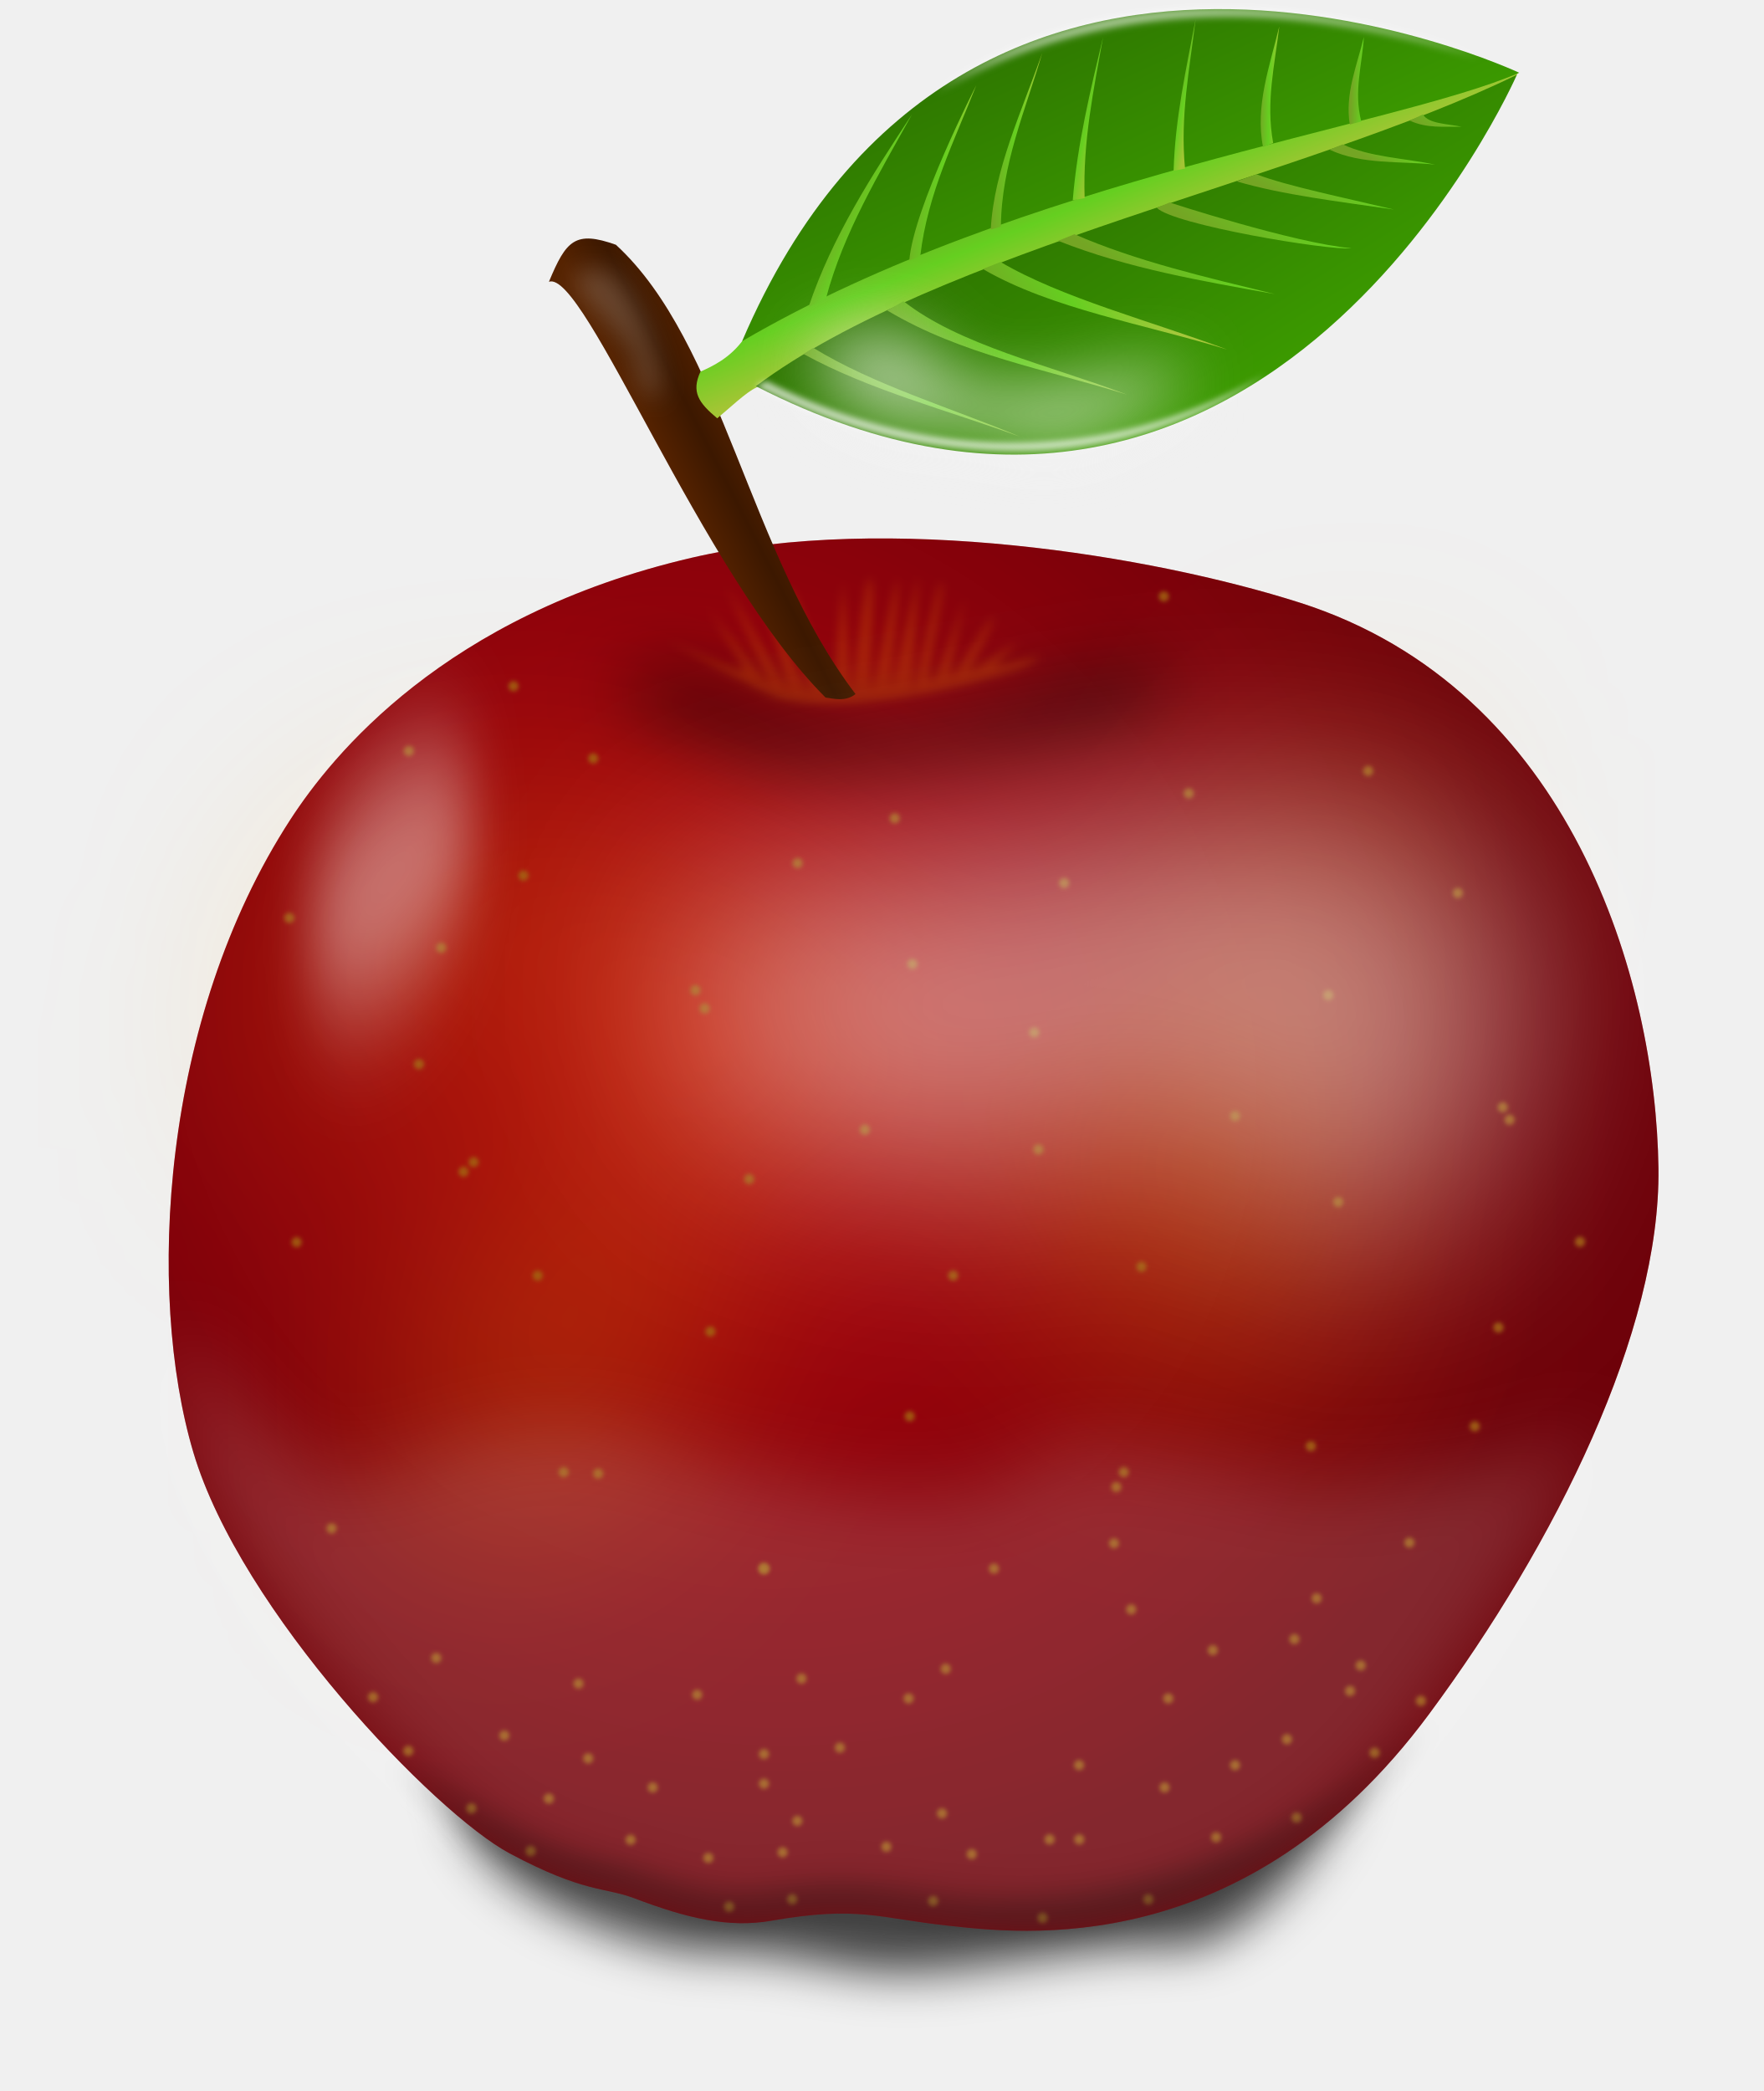
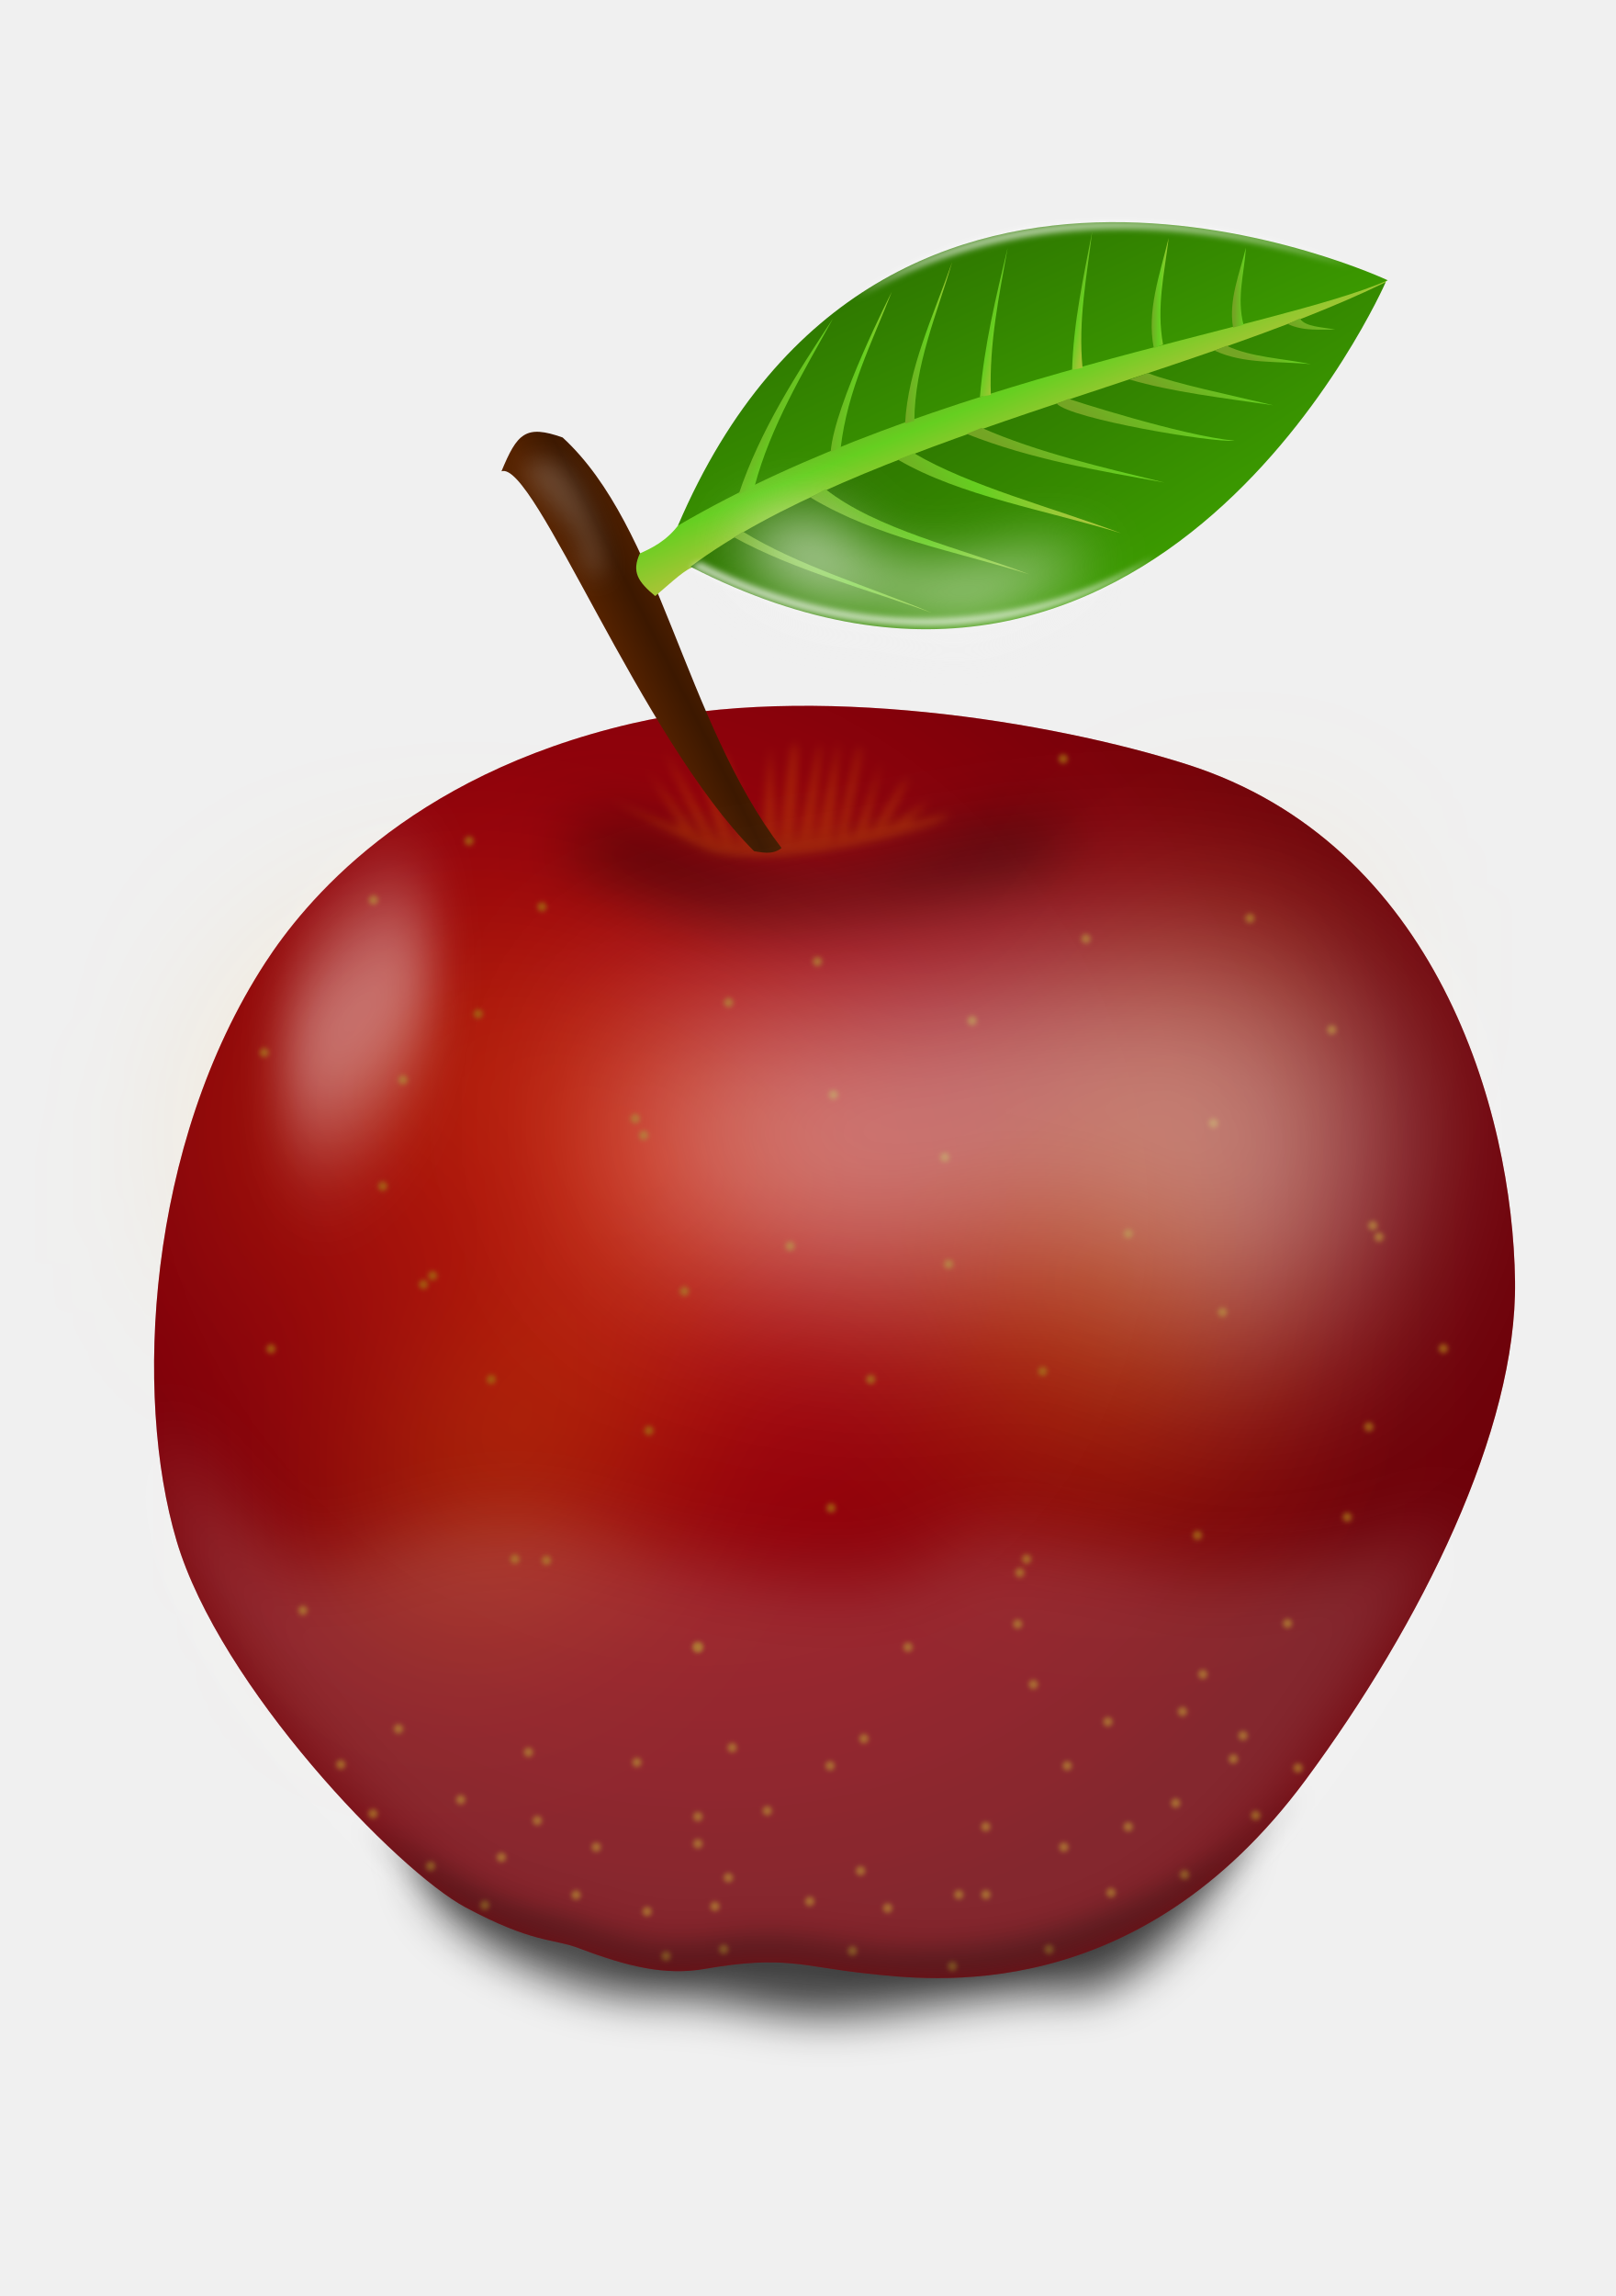
- <svg xmlns="http://www.w3.org/2000/svg" xmlns:xlink="http://www.w3.org/1999/xlink" id="svg2" viewBox="0 0 250.242 296.698" version="1.1" width="66.21mm" height="78.501mm">
+ <svg xmlns="http://www.w3.org/2000/svg" xmlns:xlink="http://www.w3.org/1999/xlink" id="svg2" viewBox="0 0 88 125" version="1.1" width="88mm" height="125mm">
  <defs id="defs4">
    <linearGradient id="linearGradient4214">
      <stop id="stop4216" stop-color="#3c9c00" offset="0" />
      <stop id="stop4218" stop-color="#2d7400" offset="1" />
    </linearGradient>
    <linearGradient id="linearGradient4200">
      <stop id="stop4202" stop-color="#74a524" offset="0" />
      <stop id="stop4208" stop-color="#65cf20" offset=".5" />
      <stop id="stop4204" stop-color="#a3c534" offset="1" />
    </linearGradient>
    <radialGradient id="radialGradient3796" gradientUnits="userSpaceOnUse" cy="668.09" cx="563.37" gradientTransform="matrix(0.7955,0.90526,-0.81378,0.71511,233.4,-92.459)" r="105.7">
      <stop id="stop3792" stop-opacity="0" offset="0" />
      <stop id="stop3794" stop-opacity=".387" offset="1" />
    </radialGradient>
    <filter id="filter3834" width="1.065" y="-0.159" x="-0.032" height="1.318" color-interpolation-filters="sRGB">
      <feGaussianBlur id="feGaussianBlur3836" stdDeviation="1.943" />
    </filter>
    <filter id="filter3856" width="1.578" y="-0.556" x="-0.289" height="2.113" color-interpolation-filters="sRGB">
      <feGaussianBlur id="feGaussianBlur3858" stdDeviation="14.168" />
    </filter>
    <filter id="filter3866" width="1.323" y="-0.889" x="-0.161" height="2.779" color-interpolation-filters="sRGB">
      <feGaussianBlur id="feGaussianBlur3868" stdDeviation="5.209" />
    </filter>
    <filter id="filter3918" width="1.523" y="-0.358" x="-0.262" height="1.716" color-interpolation-filters="sRGB">
      <feGaussianBlur id="feGaussianBlur3920" stdDeviation="17.091" />
    </filter>
-     <filter id="filter3956" color-interpolation-filters="sRGB">
+     <filter id="filter3956" color-interpolation-filters="sRGB" x="-0.029" y="-0.086" width="1.059" height="1.172">
      <feGaussianBlur id="feGaussianBlur3958" stdDeviation="0.648" />
    </filter>
    <filter id="filter3974" width="2.132" y="-0.566" x="-0.566" height="2.132" color-interpolation-filters="sRGB">
      <feGaussianBlur id="feGaussianBlur3976" stdDeviation="1.415" />
    </filter>
    <linearGradient id="linearGradient4194" x1="558.5" gradientUnits="userSpaceOnUse" y1="570.61" gradientTransform="translate(-418.61,231.93)" x2="547.25" y2="576.36">
      <stop id="stop4188" stop-color="#520" offset="0" />
      <stop id="stop4196" stop-color="#3c1800" offset=".5" />
      <stop id="stop4190" stop-color="#520" offset="1" />
    </linearGradient>
    <linearGradient id="linearGradient4206" x1="590.75" xlink:href="#linearGradient4200" gradientUnits="userSpaceOnUse" y1="544.61" gradientTransform="translate(-418.61,231.93)" x2="596.5" y2="558.61" />
    <linearGradient id="linearGradient4220" x1="649" xlink:href="#linearGradient4214" gradientUnits="userSpaceOnUse" y1="564.11" gradientTransform="translate(-418.61,231.93)" x2="625.25" y2="526.61" />
    <linearGradient id="linearGradient4222" x1="630.91" xlink:href="#linearGradient4214" gradientUnits="userSpaceOnUse" y1="548.97" gradientTransform="translate(-418.61,231.93)" x2="613.66" y2="511.72" />
-     <filter id="filter4237" width="1.034" y="-0.106" x="-0.017" height="1.211" color-interpolation-filters="sRGB">
+     <filter id="filter4237" width="1.03" y="-0.102" x="-0.015" height="1.203" color-interpolation-filters="sRGB">
      <feGaussianBlur id="feGaussianBlur4239" stdDeviation="0.46" />
    </filter>
    <linearGradient id="linearGradient4257" x1="634.38" xlink:href="#linearGradient4200" gradientUnits="userSpaceOnUse" y1="528.8" gradientTransform="translate(-418.61,231.93)" x2="637.12" y2="528.86" />
    <linearGradient id="linearGradient4259" x1="647.38" xlink:href="#linearGradient4200" gradientUnits="userSpaceOnUse" y1="528.05" gradientTransform="translate(-418.61,231.93)" x2="650.38" y2="528.11" />
    <linearGradient id="linearGradient4261" x1="622.25" xlink:href="#linearGradient4200" gradientUnits="userSpaceOnUse" y1="529.49" gradientTransform="translate(-418.61,231.93)" x2="625.25" y2="530.11" />
    <linearGradient id="linearGradient4263" x1="607.94" xlink:href="#linearGradient4200" gradientUnits="userSpaceOnUse" y1="532.42" gradientTransform="translate(-418.61,231.93)" x2="612.12" y2="533.36" />
    <linearGradient id="linearGradient4265" x1="595.88" xlink:href="#linearGradient4200" gradientUnits="userSpaceOnUse" y1="536.74" gradientTransform="translate(-418.61,231.93)" x2="603.5" y2="536.74" />
    <linearGradient id="linearGradient4267" x1="584.5" xlink:href="#linearGradient4200" gradientUnits="userSpaceOnUse" y1="541.36" gradientTransform="translate(-418.61,231.93)" x2="593.38" y2="542.67" />
    <linearGradient id="linearGradient4269" x1="574.5" xlink:href="#linearGradient4200" gradientUnits="userSpaceOnUse" y1="544.92" gradientTransform="translate(-418.61,231.93)" x2="582.44" y2="548.63" />
    <linearGradient id="linearGradient4287" x1="657.56" xlink:href="#linearGradient4200" gradientUnits="userSpaceOnUse" y1="534.55" gradientTransform="translate(-418.61,231.93)" x2="662.69" y2="526.49" />
    <linearGradient id="linearGradient4289" x1="651.06" xlink:href="#linearGradient4200" gradientUnits="userSpaceOnUse" y1="539.49" gradientTransform="translate(-418.61,231.93)" x2="653.94" y2="533.92" />
    <linearGradient id="linearGradient4291" x1="638.19" xlink:href="#linearGradient4200" gradientUnits="userSpaceOnUse" y1="545.05" gradientTransform="translate(-418.61,231.93)" x2="645.94" y2="533.05" />
    <linearGradient id="linearGradient4293" x1="627.69" xlink:href="#linearGradient4200" gradientUnits="userSpaceOnUse" y1="550.74" gradientTransform="translate(-418.61,231.93)" x2="640.95" y2="534.49" />
    <linearGradient id="linearGradient4295" x1="614.44" xlink:href="#linearGradient4200" gradientUnits="userSpaceOnUse" y1="554.86" gradientTransform="translate(-418.61,231.93)" x2="624.5" y2="541.36" />
    <linearGradient id="linearGradient4297" x1="595.38" xlink:href="#linearGradient4200" gradientUnits="userSpaceOnUse" y1="559.92" gradientTransform="translate(-418.61,231.93)" x2="614.06" y2="548.67" />
    <linearGradient id="linearGradient4299" x1="582.12" xlink:href="#linearGradient4200" gradientUnits="userSpaceOnUse" y1="565.74" gradientTransform="translate(-418.61,231.93)" x2="597.94" y2="549.86" />
    <linearGradient id="linearGradient4301" x1="569.62" xlink:href="#linearGradient4200" gradientUnits="userSpaceOnUse" y1="571.92" gradientTransform="translate(-418.61,231.93)" x2="596.69" y2="557.55" />
    <filter id="filter4340" width="1.412" y="-0.69" x="-0.206" height="2.38" color-interpolation-filters="sRGB">
      <feGaussianBlur id="feGaussianBlur4342" stdDeviation="4.582" />
    </filter>
-     <filter id="filter4370" width="1.17" y="-0.531" x="-0.085" height="2.062" color-interpolation-filters="sRGB">
+     <filter id="filter4370" width="1.134" y="-0.263" x="-0.067" height="1.525" color-interpolation-filters="sRGB">
      <feGaussianBlur id="feGaussianBlur4372" stdDeviation="3.502" />
    </filter>
    <filter id="filter4380" y="-0.226" width="1.689" x="-0.344" height="1.453">
      <feGaussianBlur id="feGaussianBlur4382" stdDeviation="1.721" />
    </filter>
    <filter id="filter4484" y="-0.111" width="1.034" x="-0.017" height="1.223">
      <feGaussianBlur id="feGaussianBlur4486" stdDeviation="0.541" />
    </filter>
-     <filter id="filter4498" y="-0.439" width="2.317" x="-0.659" height="1.878">
+     <filter id="filter4498" y="-0.411" width="2.601" x="-0.801" height="1.821">
      <feGaussianBlur id="feGaussianBlur4500" stdDeviation="6.672" />
    </filter>
    <filter id="filter3821-8" width="1.125" y="-0.147" x="-0.063" height="1.294" color-interpolation-filters="sRGB">
      <feGaussianBlur id="feGaussianBlur3823-6" stdDeviation="5.287" />
    </filter>
  </defs>
-   <g id="layer1" transform="translate(-37.00055,-748.3097)">
+   <g id="layer1" transform="matrix(0.3505975,0,0,0.3505975,-12.97231,-250.7138)">
    <path id="path4344" filter="url(#filter4370)" fill-opacity="0.762" d="m 163.34,1014.9 c -2.121,-1.061 -7.425,-4.596 -25.456,-1.414 -18.031,3.182 -32.307,-20.948 -34.782,-12.462 -3.72,12.754 22.054,24.13 35.136,24.13 13.081,0 17.324,3.182 28.638,2.828 11.314,-0.354 25.456,-4.243 36.77,-3.535 11.314,0.707 27.065,-21.374 24.59,-27.385 -2.475,-6.01 -57.47,15.718 -64.895,17.839 z" />
    <path id="path3018" fill="#b3020e" d="m 135.14,827.45 c -35.092,8.16 -51.052,28.093 -56.922,37.123 -18.385,28.284 -20.506,67.175 -13.789,89.803 6.718,22.627 34.295,51.265 44.901,56.922 10.607,5.657 13.472,4.762 17.678,6.364 7.425,2.828 13.368,4.244 19.445,3.182 12.367,-2.161 15.203,-0.354 25.102,0.707 9.899,1.061 42.073,5.303 68.236,-30.052 17.995,-24.317 32.835,-54.316 32.527,-77.428 -0.354,-26.516 -12.255,-67.936 -50.912,-80.257 -20.991,-6.69 -58.447,-12.833 -86.267,-6.364 z" />
    <path id="path3788" fill="url(#radialGradient3796)" d="m 135.14,827.45 c -35.092,8.16 -51.052,28.093 -56.922,37.123 -18.385,28.284 -20.506,67.175 -13.789,89.803 6.718,22.627 34.295,51.265 44.901,56.922 10.607,5.657 13.472,4.762 17.678,6.364 7.425,2.828 13.368,4.244 19.445,3.182 12.367,-2.161 15.203,-0.354 25.102,0.707 9.899,1.061 42.073,5.303 68.236,-30.052 17.995,-24.317 32.835,-54.316 32.527,-77.428 -0.354,-26.516 -12.255,-67.936 -50.912,-80.257 -20.991,-6.69 -58.447,-12.833 -86.267,-6.364 z" style="fill:url(#radialGradient3796)" />
    <path id="path3860" filter="url(#filter3866)" fill-opacity="0.565" d="m 133.89,843.29 c 0,0 16.5,8.5 30,8 13.5,-0.5 28.5,-8.5 33.5,-8.5 5,0 10,4 -3.5,8 -13.5,4 -40,8.5 -50,4.5 -10,-4 -30.5,-9.5 -10,-12 z" />
    <path id="path3900" filter="url(#filter3918)" fill-opacity="0.35" fill="#ffa500" d="m 109.39,867.79 c -6.5,0 -25.5,-2 -27,14 -1.5,16 -11.5,40.5 5,25 16.5,-15.5 2,-42.5 29.5,-19 27.5,23.5 -3,29 -11.5,39.5 -8.5,10.5 -16.5,59 14,30 30.5,-29 4,-71 49,-52 45,19 8,35.5 40.5,37 32.5,1.5 11,-24 20,-48 9,-24 8,-59 -5.5,-33.5 -13.5,25.5 -26,55 -42.5,39.5 -16.5,-15.5 -17,-7 -40,-20.5 -23,-13.5 -28.5,-21 -31.5,-12 z" />
    <path id="path3922" filter="url(#filter3956)" fill-opacity="0.197" fill="#ff9700" d="m 146.27,845.79 c -0.125,-0.875 -6.125,-14.25 -6.125,-14.25 l 8.75,14.875 -3.75,-14.5 c 0,0 6.375,15.25 6.625,14.625 0.25,-0.625 -3.625,-15.375 -2.625,-14.625 1,0.75 5.875,15.875 6,14.875 0.125,-1 1.5,-15.875 1.5,-15.875 0,0 1.125,16.5 1.25,15.625 0.125,-0.875 1.875,-17.125 2.625,-16.125 0.75,1 -0.375,16 0.125,15.5 0.5,-0.5 3.5,-16.125 3.75,-15.25 0.25,0.875 -1.375,16.5 -0.875,15 0.5,-1.5 3.75,-15.625 3.75,-15.625 0,0 -1,17.125 -0.75,16.5 0.25,-0.625 3.625,-16.25 4.125,-15.625 0.5,0.625 -2.625,14.625 -1.5,14 1.125,-0.625 4.75,-11.75 4.75,-11.75 0,0 -2.625,11.75 -1.875,11.125 0.75,-0.625 5.875,-9 6,-8.5 0.125,0.5 -3.5,7.875 -3.5,7.875 l 7,-4.375 c 0,0 -4,4 -3.125,3.625 0.875,-0.375 6.125,-1.5 6.125,-1.5 0,0 -0.379,0.895 -3.875,2.125 -18.809,5.918 -30.625,4.875 -33.5,3.75 -2.875,-1.125 -15.375,-8.125 -15.375,-8.125 0,0 11.125,5.125 10.875,4.25 -0.25,-0.875 -5.75,-10 -5.5,-9.375 0.25,0.625 9.125,11.75 9.125,11.75 z" />
    <path id="path4384" d="m 517.5,698.86 a 3,3 0 1 1 -6,0 3,3 0 1 1 6,0 z" fill-opacity="0.812" transform="matrix(0.24156,0,0,0.24156,106.85,688.88)" filter="url(#filter3974)" fill="#a36610" />
    <path id="path4386" d="m 517.5,698.86 a 3,3 0 1 1 -6,0 3,3 0 1 1 6,0 z" fill-opacity="0.812" transform="matrix(0.24156,0,0,0.24156,119.57,706.2)" filter="url(#filter3974)" fill="#a36610" />
    <path id="path4388" d="m 517.5,698.86 a 3,3 0 1 1 -6,0 3,3 0 1 1 6,0 z" fill-opacity="0.812" transform="matrix(0.24156,0,0,0.24156,125.94,736.61)" filter="url(#filter3974)" fill="#a36610" />
    <path id="path4603" d="m 517.5,698.86 a 3,3 0 1 1 -6,0 3,3 0 1 1 6,0 z" fill-opacity="0.812" transform="matrix(0.24156,0,0,0.24156,121.97,781.88)" filter="url(#filter3974)" fill="#a36610" />
    <path id="path4605" d="m 517.5,698.86 a 3,3 0 1 1 -6,0 3,3 0 1 1 6,0 z" fill-opacity="0.812" transform="matrix(0.24156,0,0,0.24156,60.65,851.62)" filter="url(#filter3974)" fill="#a36610" />
    <path id="path4607" d="m 517.5,698.86 a 3,3 0 1 1 -6,0 3,3 0 1 1 6,0 z" fill-opacity="0.812" transform="matrix(0.24156,0,0,0.24156,45.124,849.25)" filter="url(#filter3974)" fill="#a36610" />
    <path id="path4609" d="m 517.5,698.86 a 3,3 0 1 1 -6,0 3,3 0 1 1 6,0 z" fill-opacity="0.812" transform="matrix(0.24156,0,0,0.24156,16.176,850.04)" filter="url(#filter3974)" fill="#a36610" />
    <path id="path4611" d="m 517.5,698.86 a 3,3 0 1 1 -6,0 3,3 0 1 1 6,0 z" fill-opacity="0.812" transform="matrix(0.24156,0,0,0.24156,25.124,848.99)" filter="url(#filter3974)" fill="#a36610" />
    <path id="path4613" d="m 517.5,698.86 a 3,3 0 1 1 -6,0 3,3 0 1 1 6,0 z" fill-opacity="0.812" transform="matrix(0.24156,0,0,0.24156,75.65,848.99)" filter="url(#filter3974)" fill="#a36610" />
    <path id="path4615" d="m 517.5,698.86 a 3,3 0 1 1 -6,0 3,3 0 1 1 6,0 z" fill-opacity="0.812" transform="matrix(0.24156,0,0,0.24156,96.703,837.41)" filter="url(#filter3974)" fill="#a36610" />
    <path id="path4617" d="m 517.5,698.86 a 3,3 0 1 1 -6,0 3,3 0 1 1 6,0 z" fill-opacity="0.812" transform="matrix(0.24156,0,0,0.24156,107.76,828.2)" filter="url(#filter3974)" fill="#a36610" />
    <path id="path4619" d="m 517.5,698.86 a 3,3 0 1 1 -6,0 3,3 0 1 1 6,0 z" fill-opacity="0.812" transform="matrix(0.24156,0,0,0.24156,114.33,820.83)" filter="url(#filter3974)" fill="#a36610" />
    <path id="path4621" d="m 517.5,698.86 a 3,3 0 1 1 -6,0 3,3 0 1 1 6,0 z" fill-opacity="0.812" transform="matrix(0.24156,0,0,0.24156,-11.982,842.14)" filter="url(#filter3974)" fill="#a36610" />
    <path id="path4623" d="m 517.5,698.86 a 3,3 0 1 1 -6,0 3,3 0 1 1 6,0 z" fill-opacity="0.812" transform="matrix(0.24156,0,0,0.24156,-20.403,836.09)" filter="url(#filter3974)" fill="#a36610" />
    <path id="path4625" d="m 517.5,698.86 a 3,3 0 1 1 -6,0 3,3 0 1 1 6,0 z" fill-opacity="0.812" transform="matrix(0.24156,0,0,0.24156,-29.35,827.93)" filter="url(#filter3974)" fill="#a36610" />
    <path id="path4627" d="m 517.5,698.86 a 3,3 0 1 1 -6,0 3,3 0 1 1 6,0 z" fill-opacity="0.812" transform="matrix(0.24156,0,0,0.24156,-34.35,820.3)" filter="url(#filter3974)" fill="#a36610" />
    <path id="path4629" d="m 517.5,698.86 a 3,3 0 1 1 -6,0 3,3 0 1 1 6,0 z" fill-opacity="0.812" transform="matrix(0.24156,0,0,0.24156,-3.8237,828.99)" filter="url(#filter3974)" fill="#a36610" />
    <path id="path4390" d="m 517.5,698.86 a 3,3 0 1 1 -6,0 3,3 0 1 1 6,0 z" fill-opacity="0.812" transform="matrix(0.24156,0,0,0.24156,26.439,817.67)" filter="url(#filter3974)" fill="#a36610" />
    <path id="path4392" d="m 517.5,698.86 a 3,3 0 1 1 -6,0 3,3 0 1 1 6,0 z" fill-opacity="0.812" transform="matrix(0.24156,0,0,0.24156,105.78,815.81)" filter="url(#filter3974)" fill="#a36610" />
    <path id="path4394" d="m 517.5,698.86 a 3,3 0 1 1 -6,0 3,3 0 1 1 6,0 z" fill-opacity="0.812" transform="matrix(0.24156,0,0,0.24156,85.279,840.2)" filter="url(#filter3974)" fill="#a36610" />
    <path id="path4396" d="m 517.5,698.86 a 3,3 0 1 1 -6,0 3,3 0 1 1 6,0 z" fill-opacity="0.812" transform="matrix(0.24156,0,0,0.24156,81.389,692.06)" filter="url(#filter3974)" fill="#a36610" />
    <path id="path4398" d="m 517.5,698.86 a 3,3 0 1 1 -6,0 3,3 0 1 1 6,0 z" fill-opacity="0.812" transform="matrix(0.24156,0,0,0.24156,63.712,704.79)" filter="url(#filter3974)" fill="#a36610" />
    <path id="path4400" d="m 517.5,698.86 a 3,3 0 1 1 -6,0 3,3 0 1 1 6,0 z" fill-opacity="0.812" transform="matrix(0.24156,0,0,0.24156,39.67,695.6)" filter="url(#filter3974)" fill="#a36610" />
    <path id="path4402" d="m 517.5,698.86 a 3,3 0 1 1 -6,0 3,3 0 1 1 6,0 z" fill-opacity="0.812" transform="matrix(0.24156,0,0,0.24156,25.882,701.96)" filter="url(#filter3974)" fill="#a36610" />
    <path id="path4404" d="m 517.5,698.86 a 3,3 0 1 1 -6,0 3,3 0 1 1 6,0 z" fill-opacity="0.812" transform="matrix(0.24156,0,0,0.24156,-3.1098,687.11)" filter="url(#filter3974)" fill="#a36610" />
    <path id="path4406" d="m 517.5,698.86 a 3,3 0 1 1 -6,0 3,3 0 1 1 6,0 z" fill-opacity="0.812" transform="matrix(0.24156,0,0,0.24156,-14.423,676.86)" filter="url(#filter3974)" fill="#a36610" />
    <path id="path4408" d="m 517.5,698.86 a 3,3 0 1 1 -6,0 3,3 0 1 1 6,0 z" fill-opacity="0.812" transform="matrix(0.24156,0,0,0.24156,-29.273,686.05)" filter="url(#filter3974)" fill="#a36610" />
    <path id="path4410" d="m 517.5,698.86 a 3,3 0 1 1 -6,0 3,3 0 1 1 6,0 z" fill-opacity="0.812" transform="matrix(0.24156,0,0,0.24156,-46.243,709.74)" filter="url(#filter3974)" fill="#a36610" />
    <path id="path4515" d="m 517.5,698.86 a 3,3 0 1 1 -6,0 3,3 0 1 1 6,0 z" fill-opacity="0.812" transform="matrix(0.24156,0,0,0.24156,-45.199,755.75)" filter="url(#filter3974)" fill="#a36610" />
    <path id="path4517" d="m 517.5,698.86 a 3,3 0 1 1 -6,0 3,3 0 1 1 6,0 z" fill-opacity="0.812" transform="matrix(0.24156,0,0,0.24156,-15.725,825.75)" filter="url(#filter3974)" fill="#a36610" />
    <path id="path4519" d="m 517.5,698.86 a 3,3 0 1 1 -6,0 3,3 0 1 1 6,0 z" fill-opacity="0.812" transform="matrix(0.24156,0,0,0.24156,-9.4092,834.7)" filter="url(#filter3974)" fill="#a36610" />
    <path id="path4521" d="m 517.5,698.86 a 3,3 0 1 1 -6,0 3,3 0 1 1 6,0 z" fill-opacity="0.812" transform="matrix(0.24156,0,0,0.24156,-5.1987,818.38)" filter="url(#filter3974)" fill="#a36610" />
    <path id="path4523" d="m 517.5,698.86 a 3,3 0 1 1 -6,0 3,3 0 1 1 6,0 z" fill-opacity="0.812" transform="matrix(0.24156,0,0,0.24156,5.3276,833.12)" filter="url(#filter3974)" fill="#a36610" />
    <path id="path4525" d="m 517.5,698.86 a 3,3 0 1 1 -6,0 3,3 0 1 1 6,0 z" fill-opacity="0.812" transform="matrix(0.24156,0,0,0.24156,13.222,843.12)" filter="url(#filter3974)" fill="#a36610" />
    <path id="path4527" d="m 517.5,698.86 a 3,3 0 1 1 -6,0 3,3 0 1 1 6,0 z" fill-opacity="0.812" transform="matrix(0.24156,0,0,0.24156,21.117,832.59)" filter="url(#filter3974)" fill="#a36610" />
    <path id="path4529" d="m 517.5,698.86 a 3,3 0 1 1 -6,0 3,3 0 1 1 6,0 z" fill-opacity="0.812" transform="matrix(0.24156,0,0,0.24156,21.117,828.38)" filter="url(#filter3974)" fill="#a36610" />
    <path id="path4531" d="m 517.5,698.86 a 3,3 0 1 1 -6,0 3,3 0 1 1 6,0 z" fill-opacity="0.812" transform="matrix(0.24156,0,0,0.24156,11.643,819.96)" filter="url(#filter3974)" fill="#a36610" />
    <path id="path4533" d="m 517.5,698.86 a 3,3 0 1 1 -6,0 3,3 0 1 1 6,0 z" fill-opacity="0.812" transform="matrix(0.24156,0,0,0.24156,25.854,837.86)" filter="url(#filter3974)" fill="#a36610" />
    <path id="path4535" d="m 517.5,698.86 a 3,3 0 1 1 -6,0 3,3 0 1 1 6,0 z" fill-opacity="0.812" transform="matrix(0.24156,0,0,0.24156,38.486,841.54)" filter="url(#filter3974)" fill="#a36610" />
    <path id="path4537" d="m 517.5,698.86 a 3,3 0 1 1 -6,0 3,3 0 1 1 6,0 z" fill-opacity="0.812" transform="matrix(0.24156,0,0,0.24156,41.643,820.49)" filter="url(#filter3974)" fill="#a36610" />
    <path id="path4539" d="m 517.5,698.86 a 3,3 0 1 1 -6,0 3,3 0 1 1 6,0 z" fill-opacity="0.812" transform="matrix(0.24156,0,0,0.24156,46.907,816.28)" filter="url(#filter3974)" fill="#a36610" />
    <path id="path4541" d="m 517.5,698.86 a 3,3 0 1 1 -6,0 3,3 0 1 1 6,0 z" fill-opacity="0.812" transform="matrix(0.24156,0,0,0.24156,46.38,836.8)" filter="url(#filter3974)" fill="#a36610" />
    <path id="path4543" d="m 517.5,698.86 a 3,3 0 1 1 -6,0 3,3 0 1 1 6,0 z" fill-opacity="0.812" transform="matrix(0.24156,0,0,0.24156,50.591,842.59)" filter="url(#filter3974)" fill="#a36610" />
    <path id="path4545" d="m 517.5,698.86 a 3,3 0 1 1 -6,0 3,3 0 1 1 6,0 z" fill-opacity="0.812" transform="matrix(0.24156,0,0,0.24156,61.643,840.49)" filter="url(#filter3974)" fill="#a36610" />
    <path id="path4547" d="m 517.5,698.86 a 3,3 0 1 1 -6,0 3,3 0 1 1 6,0 z" fill-opacity="0.812" transform="matrix(0.24156,0,0,0.24156,65.854,840.49)" filter="url(#filter3974)" fill="#a36610" />
    <path id="path4549" d="m 517.5,698.86 a 3,3 0 1 1 -6,0 3,3 0 1 1 6,0 z" fill-opacity="0.812" transform="matrix(0.24156,0,0,0.24156,77.959,833.12)" filter="url(#filter3974)" fill="#a36610" />
    <path id="path4551" d="m 517.5,698.86 a 3,3 0 1 1 -6,0 3,3 0 1 1 6,0 z" fill-opacity="0.812" transform="matrix(0.24156,0,0,0.24156,87.959,829.96)" filter="url(#filter3974)" fill="#a36610" />
    <path id="path4553" d="m 517.5,698.86 a 3,3 0 1 1 -6,0 3,3 0 1 1 6,0 z" fill-opacity="0.812" transform="matrix(0.24156,0,0,0.24156,95.328,826.28)" filter="url(#filter3974)" fill="#a36610" />
    <path id="path4555" d="m 517.5,698.86 a 3,3 0 1 1 -6,0 3,3 0 1 1 6,0 z" fill-opacity="0.812" transform="matrix(0.24156,0,0,0.24156,104.28,819.43)" filter="url(#filter3974)" fill="#a36610" />
    <path id="path4557" d="m 517.5,698.86 a 3,3 0 1 1 -6,0 3,3 0 1 1 6,0 z" fill-opacity="0.812" transform="matrix(0.24156,0,0,0.24156,112.7,798.38)" filter="url(#filter3974)" fill="#a36610" />
    <path id="path4559" d="m 517.5,698.86 a 3,3 0 1 1 -6,0 3,3 0 1 1 6,0 z" fill-opacity="0.812" transform="matrix(0.24156,0,0,0.24156,99.538,806.28)" filter="url(#filter3974)" fill="#a36610" />
    <path id="path4561" d="m 517.5,698.86 a 3,3 0 1 1 -6,0 3,3 0 1 1 6,0 z" fill-opacity="0.812" transform="matrix(0.24156,0,0,0.24156,96.38,812.07)" filter="url(#filter3974)" fill="#a36610" />
    <path id="path4563" d="m 517.5,698.86 a 3,3 0 1 1 -6,0 3,3 0 1 1 6,0 z" fill-opacity="0.812" transform="matrix(0.24156,0,0,0.24156,84.801,813.65)" filter="url(#filter3974)" fill="#a36610" />
    <path id="path4565" d="m 517.5,698.86 a 3,3 0 1 1 -6,0 3,3 0 1 1 6,0 z" fill-opacity="0.812" transform="matrix(0.24156,0,0,0.24156,78.486,820.49)" filter="url(#filter3974)" fill="#a36610" />
    <path id="path4567" d="m 517.5,698.86 a 3,3 0 1 1 -6,0 3,3 0 1 1 6,0 z" fill-opacity="0.812" transform="matrix(0.24156,0,0,0.24156,73.222,807.86)" filter="url(#filter3974)" fill="#a36610" />
    <path id="path4569" d="m 517.5,698.86 a 3,3 0 1 1 -6,0 3,3 0 1 1 6,0 z" fill-opacity="0.812" transform="matrix(0.24156,0,0,0.24156,72.17,788.38)" filter="url(#filter3974)" fill="#a36610" />
    <path id="path4571" d="m 517.5,698.86 a 3,3 0 1 1 -6,0 3,3 0 1 1 6,0 z" fill-opacity="0.812" transform="matrix(0.24156,0,0,0.24156,71.117,790.49)" filter="url(#filter3974)" fill="#a36610" />
    <path id="path4573" d="m 517.5,698.86 a 3,3 0 1 1 -6,0 3,3 0 1 1 6,0 z" fill-opacity="0.812" transform="matrix(0.24156,0,0,0.24156,53.749,802.07)" filter="url(#filter3974)" fill="#a36610" />
    <path id="path4575" d="m 517.5,698.86 a 3,3 0 1 1 -6,0 3,3 0 1 1 6,0 z" fill-opacity="0.812" transform="matrix(0.24156,0,0,0.24156,21.117,802.07)" filter="url(#filter3974)" fill="#a36610" />
    <path id="path4577" d="m 517.5,698.86 a 3,3 0 1 1 -6,0 3,3 0 1 1 6,0 z" fill-opacity="0.812" transform="matrix(0.24156,0,0,0.24156,21.117,802.07)" filter="url(#filter3974)" fill="#a36610" />
    <path id="path4579" d="m 517.5,698.86 a 3,3 0 1 1 -6,0 3,3 0 1 1 6,0 z" fill-opacity="0.812" transform="matrix(0.24156,0,0,0.24156,-7.3039,788.38)" filter="url(#filter3974)" fill="#a36610" />
    <path id="path4581" d="m 517.5,698.86 a 3,3 0 1 1 -6,0 3,3 0 1 1 6,0 z" fill-opacity="0.812" transform="matrix(0.24156,0,0,0.24156,-10.988,760.49)" filter="url(#filter3974)" fill="#a36610" />
    <path id="path4583" d="m 517.5,698.86 a 3,3 0 1 1 -6,0 3,3 0 1 1 6,0 z" fill-opacity="0.812" transform="matrix(0.24156,0,0,0.24156,-21.514,745.75)" filter="url(#filter3974)" fill="#a36610" />
    <path id="path4585" d="m 517.5,698.86 a 3,3 0 1 1 -6,0 3,3 0 1 1 6,0 z" fill-opacity="0.812" transform="matrix(0.24156,0,0,0.24156,-27.83,730.49)" filter="url(#filter3974)" fill="#a36610" />
    <path id="path4587" d="m 517.5,698.86 a 3,3 0 1 1 -6,0 3,3 0 1 1 6,0 z" fill-opacity="0.812" transform="matrix(0.24156,0,0,0.24156,12.696,722.59)" filter="url(#filter3974)" fill="#a36610" />
    <path id="path4589" d="m 517.5,698.86 a 3,3 0 1 1 -6,0 3,3 0 1 1 6,0 z" fill-opacity="0.812" transform="matrix(0.24156,0,0,0.24156,60.064,742.59)" filter="url(#filter3974)" fill="#a36610" />
    <path id="path4591" d="m 517.5,698.86 a 3,3 0 1 1 -6,0 3,3 0 1 1 6,0 z" fill-opacity="0.812" transform="matrix(0.24156,0,0,0.24156,87.959,737.86)" filter="url(#filter3974)" fill="#a36610" />
    <path id="path4593" d="m 517.5,698.86 a 3,3 0 1 1 -6,0 3,3 0 1 1 6,0 z" fill-opacity="0.812" transform="matrix(0.24156,0,0,0.24156,126.91,738.38)" filter="url(#filter3974)" fill="#a36610" />
    <path id="path4595" d="m 517.5,698.86 a 3,3 0 1 1 -6,0 3,3 0 1 1 6,0 z" fill-opacity="0.812" transform="matrix(0.24156,0,0,0.24156,125.33,767.86)" filter="url(#filter3974)" fill="#a36610" />
    <path id="path4597" d="m 517.5,698.86 a 3,3 0 1 1 -6,0 3,3 0 1 1 6,0 z" fill-opacity="0.812" transform="matrix(0.24156,0,0,0.24156,19.012,746.8)" filter="url(#filter3974)" fill="#a36610" />
    <path id="path4599" d="m 517.5,698.86 a 3,3 0 1 1 -6,0 3,3 0 1 1 6,0 z" fill-opacity="0.812" transform="matrix(0.24156,0,0,0.24156,47.959,760.49)" filter="url(#filter3974)" fill="#a36610" />
    <path id="path4601" d="m 517.5,698.86 a 3,3 0 1 1 -6,0 3,3 0 1 1 6,0 z" fill-opacity="0.812" transform="matrix(0.24156,0,0,0.24156,42.17,716.28)" filter="url(#filter3974)" fill="#a36610" />
    <path id="path4414" d="m 517.5,698.86 a 3,3 0 1 1 -6,0 3,3 0 1 1 6,0 z" fill-opacity="0.812" transform="matrix(0.24156,0,0,0.24156,-40.233,796.36)" filter="url(#filter3974)" fill="#a36610" />
    <path id="path4416" d="m 517.5,698.86 a 3,3 0 1 1 -6,0 3,3 0 1 1 6,0 z" fill-opacity="0.812" transform="matrix(0.24156,0,0,0.24156,-25.384,814.75)" filter="url(#filter3974)" fill="#a36610" />
    <path id="path4418" d="m 517.5,698.86 a 3,3 0 1 1 -6,0 3,3 0 1 1 6,0 z" fill-opacity="0.812" transform="matrix(0.24156,0,0,0.24156,2.1935,840.55)" filter="url(#filter3974)" fill="#a36610" />
    <path id="path4420" d="m 517.5,698.86 a 3,3 0 1 1 -6,0 3,3 0 1 1 6,0 z" fill-opacity="0.812" transform="matrix(0.24156,0,0,0.24156,23.76,842.32)" filter="url(#filter3974)" fill="#a36610" />
    <path id="path4422" d="m 517.5,698.86 a 3,3 0 1 1 -6,0 3,3 0 1 1 6,0 z" fill-opacity="0.812" transform="matrix(0.24156,0,0,0.24156,-2.4027,788.58)" filter="url(#filter3974)" fill="#a36610" />
    <path id="path4424" d="m 517.5,698.86 a 3,3 0 1 1 -6,0 3,3 0 1 1 6,0 z" fill-opacity="0.812" transform="matrix(0.24156,0,0,0.24156,-20.08,744.39)" filter="url(#filter3974)" fill="#a36610" />
    <path id="path4426" d="m 517.5,698.86 a 3,3 0 1 1 -6,0 3,3 0 1 1 6,0 z" fill-opacity="0.812" transform="matrix(0.24156,0,0,0.24156,-24.677,713.98)" filter="url(#filter3974)" fill="#a36610" />
    <path id="path4428" d="m 517.5,698.86 a 3,3 0 1 1 -6,0 3,3 0 1 1 6,0 z" fill-opacity="0.812" transform="matrix(0.24156,0,0,0.24156,11.386,719.99)" filter="url(#filter3974)" fill="#a36610" />
    <path id="path4430" d="m 517.5,698.86 a 3,3 0 1 1 -6,0 3,3 0 1 1 6,0 z" fill-opacity="0.812" transform="matrix(0.24156,0,0,0.24156,13.507,768.43)" filter="url(#filter3974)" fill="#a36610" />
    <path id="path4432" d="m 517.5,698.86 a 3,3 0 1 1 -6,0 3,3 0 1 1 6,0 z" fill-opacity="0.812" transform="matrix(0.24156,0,0,0.24156,31.892,827.47)" filter="url(#filter3974)" fill="#a36610" />
    <path id="path4434" d="m 517.5,698.86 a 3,3 0 1 1 -6,0 3,3 0 1 1 6,0 z" fill-opacity="0.812" transform="matrix(0.24156,0,0,0.24156,41.792,780.45)" filter="url(#filter3974)" fill="#a36610" />
    <path id="path4436" d="m 517.5,698.86 a 3,3 0 1 1 -6,0 3,3 0 1 1 6,0 z" fill-opacity="0.812" transform="matrix(0.24156,0,0,0.24156,35.428,739.79)" filter="url(#filter3974)" fill="#a36610" />
    <path id="path4438" d="m 517.5,698.86 a 3,3 0 1 1 -6,0 3,3 0 1 1 6,0 z" fill-opacity="0.812" transform="matrix(0.24156,0,0,0.24156,59.469,726)" filter="url(#filter3974)" fill="#a36610" />
    <path id="path4440" d="m 517.5,698.86 a 3,3 0 1 1 -6,0 3,3 0 1 1 6,0 z" fill-opacity="0.812" transform="matrix(0.24156,0,0,0.24156,74.672,759.24)" filter="url(#filter3974)" fill="#a36610" />
    <path id="path4442" d="m 517.5,698.86 a 3,3 0 1 1 -6,0 3,3 0 1 1 6,0 z" fill-opacity="0.812" transform="matrix(0.24156,0,0,0.24156,70.783,798.48)" filter="url(#filter3974)" fill="#a36610" />
    <path id="path4444" d="m 517.5,698.86 a 3,3 0 1 1 -6,0 3,3 0 1 1 6,0 z" fill-opacity="0.812" transform="matrix(0.24156,0,0,0.24156,65.833,829.95)" filter="url(#filter3974)" fill="#a36610" />
    <path id="path4446" d="m 517.5,698.86 a 3,3 0 1 1 -6,0 3,3 0 1 1 6,0 z" fill-opacity="0.812" transform="matrix(0.24156,0,0,0.24156,98.714,784.69)" filter="url(#filter3974)" fill="#a36610" />
    <path id="path4448" d="m 517.5,698.86 a 3,3 0 1 1 -6,0 3,3 0 1 1 6,0 z" fill-opacity="0.812" transform="matrix(0.24156,0,0,0.24156,102.6,750.05)" filter="url(#filter3974)" fill="#a36610" />
    <path id="path4450" d="m 517.5,698.86 a 3,3 0 1 1 -6,0 3,3 0 1 1 6,0 z" fill-opacity="0.812" transform="matrix(0.24156,0,0,0.24156,101.19,720.7)" filter="url(#filter3974)" fill="#a36610" />
    <path id="path4452" d="m 517.5,698.86 a 3,3 0 1 1 -6,0 3,3 0 1 1 6,0 z" fill-opacity="0.812" transform="matrix(0.24156,0,0,0.24156,-13.009,703.73)" filter="url(#filter3974)" fill="#a36610" />
    <path id="path4454" d="m 517.5,698.86 a 3,3 0 1 1 -6,0 3,3 0 1 1 6,0 z" fill-opacity="0.812" transform="matrix(0.24156,0,0,0.24156,77.854,664.13)" filter="url(#filter3974)" fill="#a36610" />
    <path id="path4178" d="m 517.5,698.86 a 3,3 0 1 1 -6,0 3,3 0 1 1 6,0 z" fill-opacity="0.812" transform="matrix(0.24156,0,0,0.24156,136.9,755.7)" filter="url(#filter3974)" fill="#a36610" />
    <path id="path4184" fill="url(#linearGradient4194)" d="m 154.14,847.29 c -17.583,-17.5 -34.195,-60.798 -39.25,-59 2.447,-5.911 3.739,-7.293 9.5,-5.25 15.167,13.923 18.833,43.833 34,63.75 -1.452,1.18 -3.286,0.601 -4.25,0.5 z" style="fill:url(#linearGradient4194)" />
    <path id="path4198" fill="url(#linearGradient4206)" d="m 136.39,801.04 c -1.326,2.881 -0.28,4.408 2.375,6.625 1.506,-1.228 4.201,-3.797 5.52,-4.345 29.273,-19.483 77.771,-27.53 107.89,-44.312 0.156,-0.338 0.277,-0.392 0.277,-0.392 -36.616,12.007 -76.821,17.168 -109.87,37.729 -1.96,2.798 -4.588,3.978 -6.19,4.694 z" style="fill:url(#linearGradient4206)" />
    <path id="path4210" fill="url(#linearGradient4220)" d="m 144.25,803.11 c 25.878,-19.364 77.86,-29.467 107.98,-44.19 0,0 -35.498,81.314 -107.98,44.19 z" style="fill:url(#linearGradient4220)" />
    <path id="path4212" fill="url(#linearGradient4222)" d="m 142.3,796.72 c 39.601,-23.143 92.675,-30.419 110.26,-38.089 0,0 -78.232,-36.782 -110.26,38.089 z" style="fill:url(#linearGradient4222)" />
    <path id="path4224" filter="url(#filter4237)" fill-opacity="0.668" fill="#ffffff" d="m 144.24,803.12 c 26.643,13.646 54.496,11.107 72.456,-1.752 -19.514,11.364 -45.106,14.243 -70.956,1.002 z" />
    <path id="path4241" d="m 151.71,791.92 c 3.385,-10.096 9.022,-18.745 14.688,-27.375 -4.697,8.461 -9.73,16.802 -12.188,26.062 z" fill="url(#linearGradient4269)" style="fill:url(#linearGradient4269)" />
    <path id="path4243" d="m 166.02,785.29 c 0.562,-7.375 9.5,-24.875 9.5,-24.875 -3.063,7.83 -6.89,15.269 -7.938,24.188 z" fill="url(#linearGradient4267)" style="fill:url(#linearGradient4267)" />
    <path id="path4245" d="m 177.58,780.86 c 0.449,-8.478 4.396,-16.738 7.312,-25.062 -2.358,8.096 -5.81,15.827 -5.875,24.688 z" fill="url(#linearGradient4265)" style="fill:url(#linearGradient4265)" />
    <path id="path4247" d="m 189.21,776.73 c 0.671,-8.153 2.498,-15.525 4.312,-23.188 -1.328,7.444 -2.897,14.791 -2.625,22.875 z" fill="url(#linearGradient4263)" style="fill:url(#linearGradient4263)" />
    <path id="path4249" d="m 203.52,772.54 c 0.219,-7.519 1.797,-14.456 3.125,-21.5 -0.828,6.964 -2.226,13.757 -1.5,21.188 z" fill="url(#linearGradient4261)" style="fill:url(#linearGradient4261)" />
    <path id="path4253" d="m 230.52,753.54 c -0.98,4.089 -2.71,8.041 -2,12.438 l 1.625,-0.438 c -1.091,-4.27 0.132,-8.026 0.375,-12 z" fill="url(#linearGradient4259)" style="fill:url(#linearGradient4259)" />
    <path id="path4255" d="m 216.21,769.17 c -1.143,-5.828 0.94,-11.454 2.312,-17.125 -0.632,5.428 -1.944,10.671 -0.875,16.562 z" fill="url(#linearGradient4257)" style="fill:url(#linearGradient4257)" />
    <path id="path4271" d="m 151.02,798.54 c 9.312,5.122 20.398,7.964 30.75,11.75 -9.865,-4.135 -20.692,-7.308 -29.375,-12.625 z" fill="url(#linearGradient4301)" style="fill:url(#linearGradient4301)" />
    <path id="path4273" d="m 162.89,792.36 c 10.558,6.304 22.536,8.35 34,11.938 -10.943,-4.15 -23.743,-7.001 -31.688,-13.25 z" fill="url(#linearGradient4299)" style="fill:url(#linearGradient4299)" />
    <path id="path4275" d="m 176.46,786.48 c 9.772,5.685 22.944,7.814 34.688,11.438 -10.891,-4.07 -23.514,-7.333 -32.188,-12.438 z" fill="url(#linearGradient4297)" style="fill:url(#linearGradient4297)" />
    <path id="path4277" d="m 187.14,782.48 c 10.027,3.968 20.399,5.695 30.75,7.562 -9.773,-2.393 -19.632,-4.657 -28.438,-8.5 z" fill="url(#linearGradient4295)" style="fill:url(#linearGradient4295)" />
    <path id="path4279" d="m 201.14,777.79 c 2.239,2.385 24.297,6.096 27.625,5.75 -8.276,-0.769 -25.812,-6.5 -25.812,-6.5 z" fill="url(#linearGradient4293)" style="fill:url(#linearGradient4293)" />
    <path id="path4281" d="m 212.46,774.04 c 6.499,1.92 14.545,2.873 22.312,4 -6.95,-1.667 -15.148,-3.333 -19.5,-5 z" fill="url(#linearGradient4291)" style="fill:url(#linearGradient4291)" />
    <path id="path4283" d="m 225.64,769.54 c 4.603,2.164 9.95,1.602 15,2.125 -4.401,-0.919 -9.317,-1.067 -13.125,-2.875 z" fill="url(#linearGradient4289)" style="fill:url(#linearGradient4289)" />
    <path id="path4285" d="m 237.02,765.42 c 2.458,1.142 4.917,0.825 7.375,0.875 -2.036,-0.431 -4.683,-0.405 -5.5,-1.75 z" fill="url(#linearGradient4287)" style="fill:url(#linearGradient4287)" />
    <path id="path4322" filter="url(#filter4340)" fill-opacity="0.623" fill="#f9f9f9" d="m 166.39,795.54 c -2,-0.75 -13.75,0.25 -14,4 -0.25,3.75 10.5,10 17.5,9.25 7,-0.75 14.5,5.5 23.5,0.5 9,-5 17.5,-8 8.75,-8.5 -8.75,-0.5 -27.75,9.25 -35.75,-5.25 z" />
    <path id="path4374" d="m 120.56,54.305 c 0,0 -2.828,-0.707 -1.591,2.298 1.237,3.005 8.485,8.485 8.309,10.783 -0.177,2.298 1.944,6.187 3.182,4.596 1.237,-1.591 -3.712,-19.976 -9.899,-17.678 z" fill-opacity="0.183" transform="translate(0,732.36)" filter="url(#filter4380)" fill="#ffffff" />
    <path id="path4456" d="m 209.44,17.25 c -12.854,0.089 -26.886,2.983 -39.594,11.656 31.159,-17.466 61.385,-9.396 77.031,-4.875 -7.432,-2.71 -21.42,-6.892 -37.438,-6.781 z" fill-opacity="0.731" transform="translate(0,732.36)" filter="url(#filter4484)" fill="#ffffff" />
    <path id="path4488" d="m 105,161 a 10,19.5 0 1 1 -20,0 10,19.5 0 1 1 20,0 z" fill-opacity="0.415" transform="matrix(0.9109,0.41263,-0.41263,0.9109,72.398,687.01)" filter="url(#filter4498)" fill="#ffffff" />
    <path id="path3838" filter="url(#filter3856)" fill-opacity="0.457" fill="#ffffff" d="m 135.89,894.79 c 0.5,-11.5 -4.5,-21 13.5,-22 18,-1 67.5,-16.5 86,-6.5 18.5,10 20.5,13.5 15.5,33.5 -4.118,16.471 -12,32.5 -30,19.5 -18,-13 -9,-18.5 -24,-13 -15,5.5 -9,12 -30,7 -21,-5 -28,-3.5 -31,-18.5 z" />
    <path id="path3825" filter="url(#filter3834)" fill-opacity="0.372" d="m 238.71,992.93 c -25.606,25.852 -58.732,25.581 -67.656,24.625 -9.899,-1.061 -12.726,-2.88 -25.094,-0.719 -6.077,1.062 -12.013,-0.359 -19.438,-3.188 -4.205,-1.602 -7.081,-0.687 -17.688,-6.344 -3.262,-1.74 -8.599,-4.663 -14.625,-8.531 6.003,6.045 11.539,10.619 15.125,12.531 10.607,5.657 13.482,4.742 17.688,6.344 7.425,2.828 13.36,4.25 19.438,3.188 12.367,-2.161 15.194,-0.342 25.094,0.719 9.762,1.046 41.198,5.16 67.156,-28.625 z" />
    <path id="path3798" filter="url(#filter3821-8)" fill-opacity="0.152" fill="#ffffff" d="m 61.268,935.96 c 0.503,6.805 1.57,13.062 3.156,18.406 6.718,22.627 34.3,51.281 44.906,56.937 10.607,5.657 13.482,4.742 17.688,6.344 7.425,2.828 13.36,4.25 19.438,3.188 12.367,-2.161 15.194,-0.342 25.094,0.719 9.899,1.061 42.087,5.293 68.25,-30.062 9.555,-12.913 18.176,-27.421 24.156,-41.656 -0.188,0.153 -0.368,0.323 -0.562,0.469 -10,7.5 -25.5,7 -34,8.5 -8.5,1.5 -12.5,-2 -30,-4.5 -17.5,-2.5 -13.5,5 -27.5,6 -14,1 -27,-2.5 -45,-8 -18,-5.5 -34,6.5 -43,5.5 -5.562,-0.618 -15.686,-12.708 -22.625,-21.844 z" />
  </g>
</svg>
